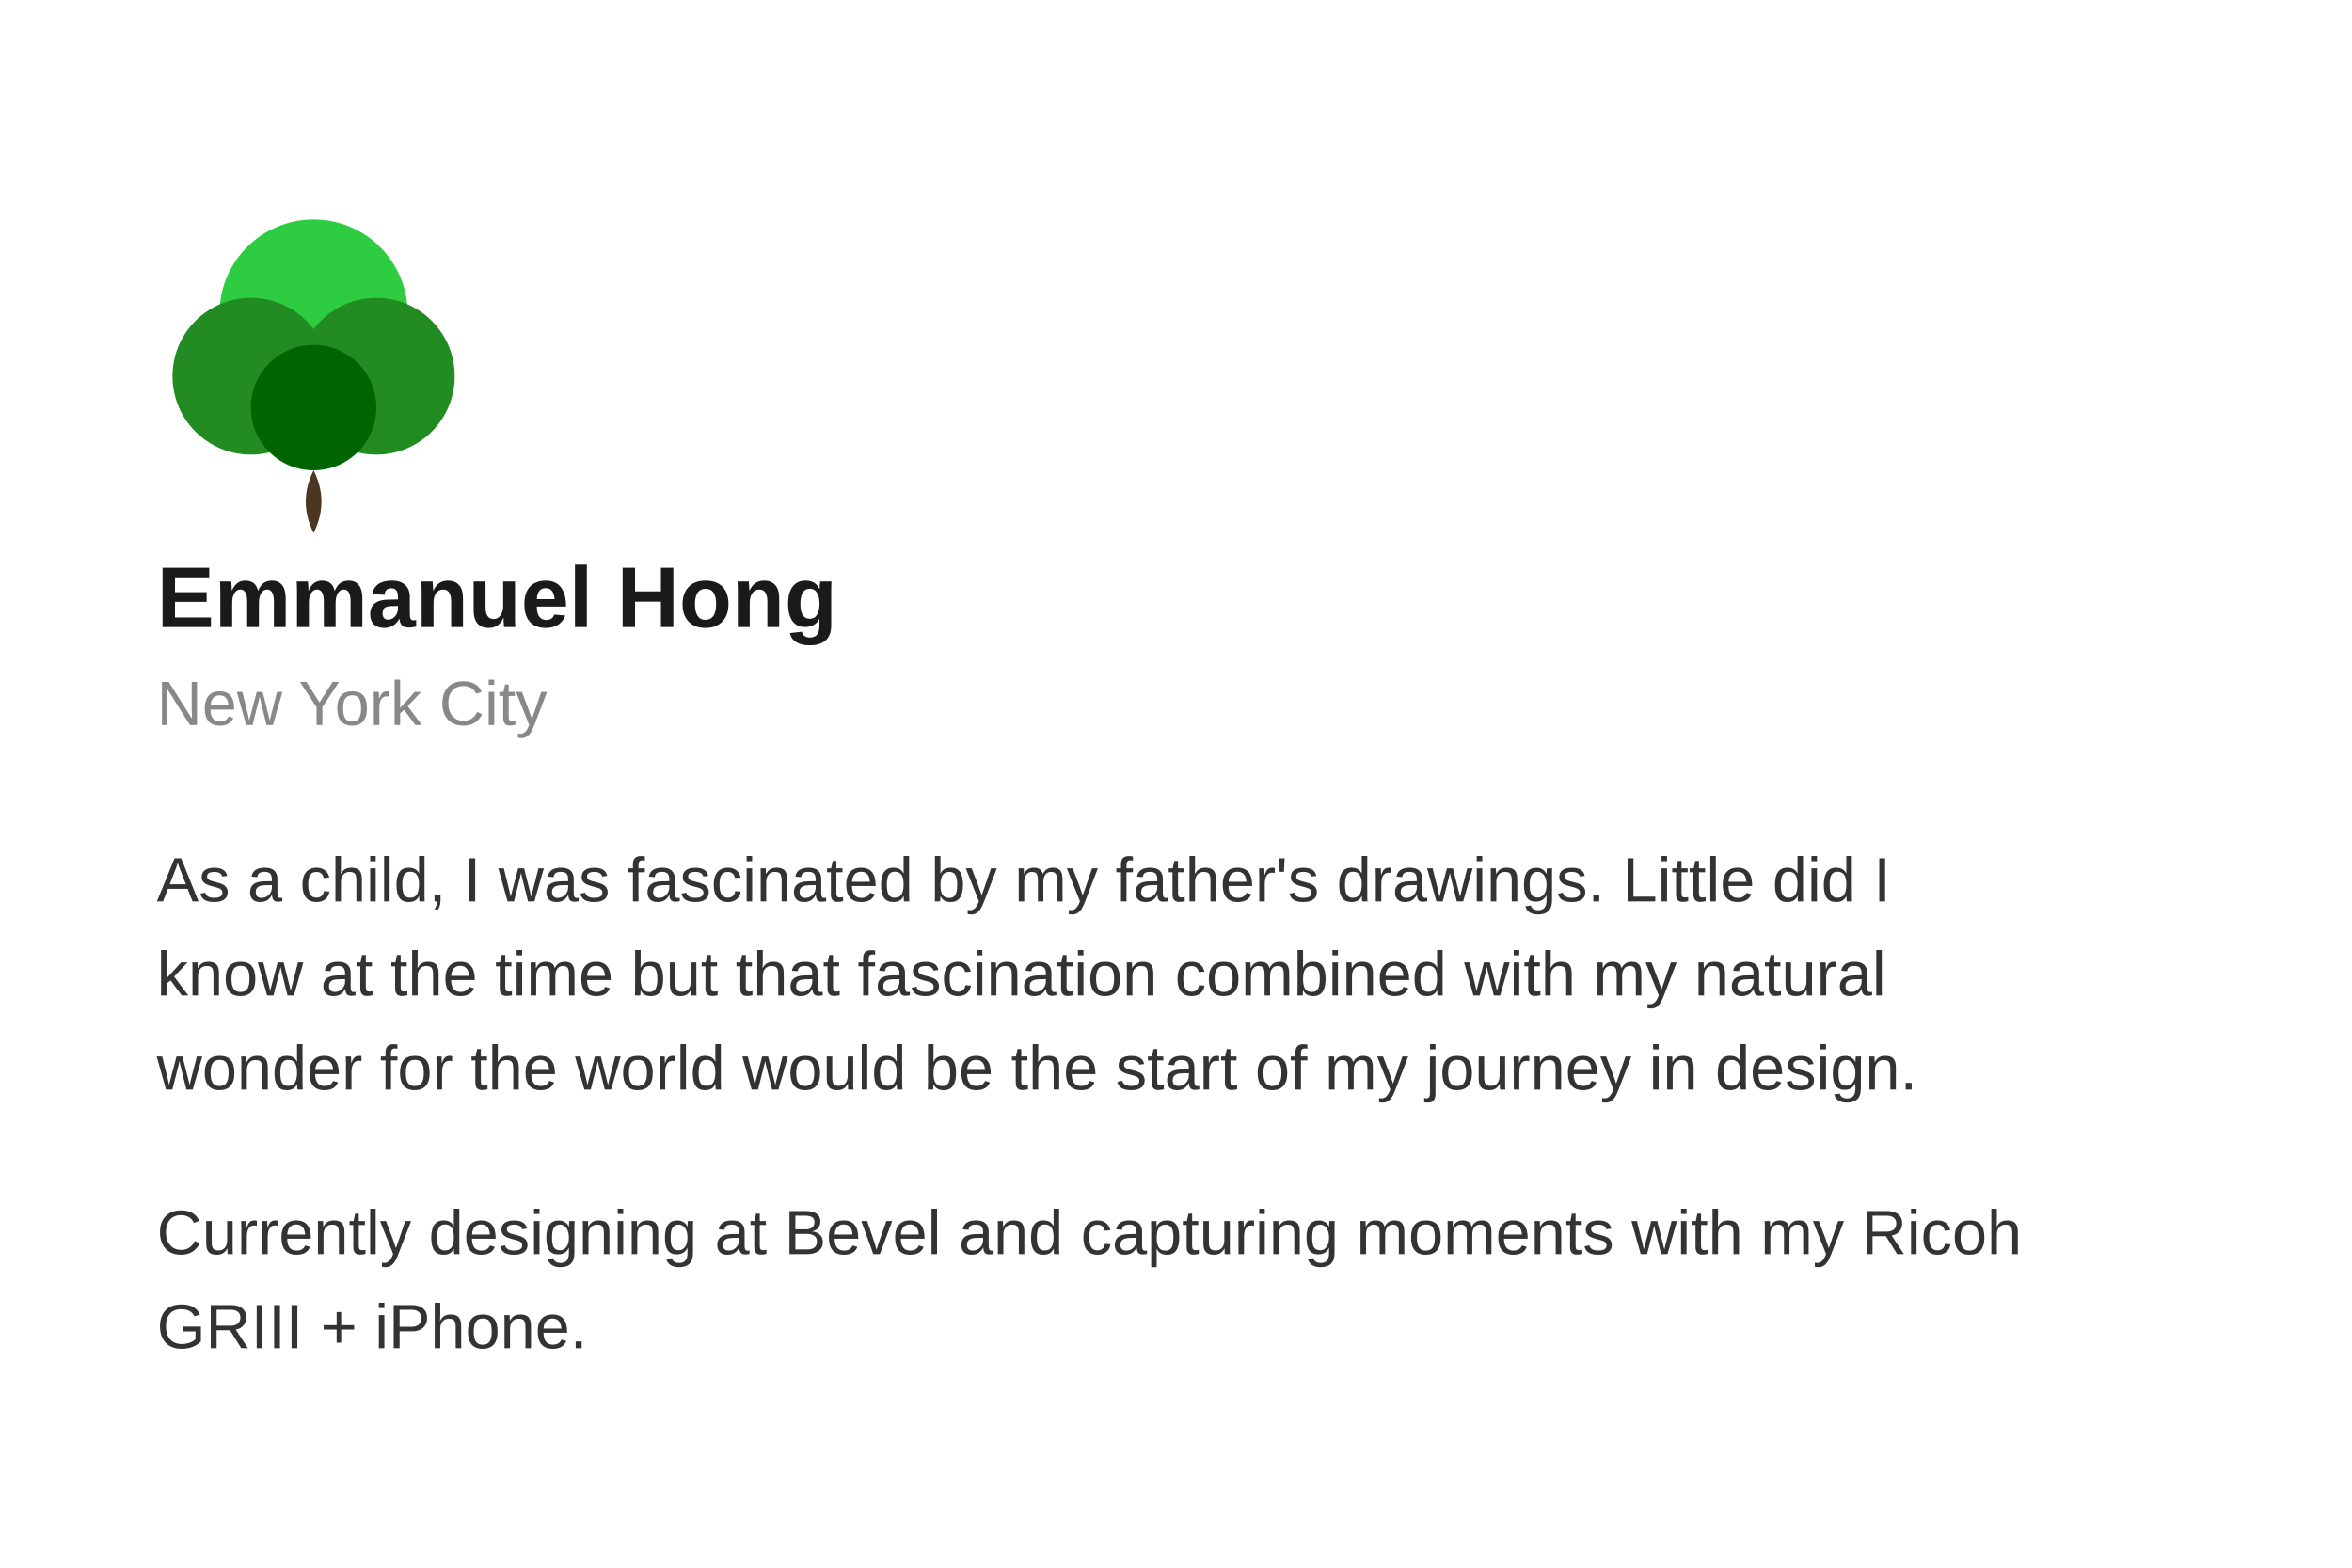
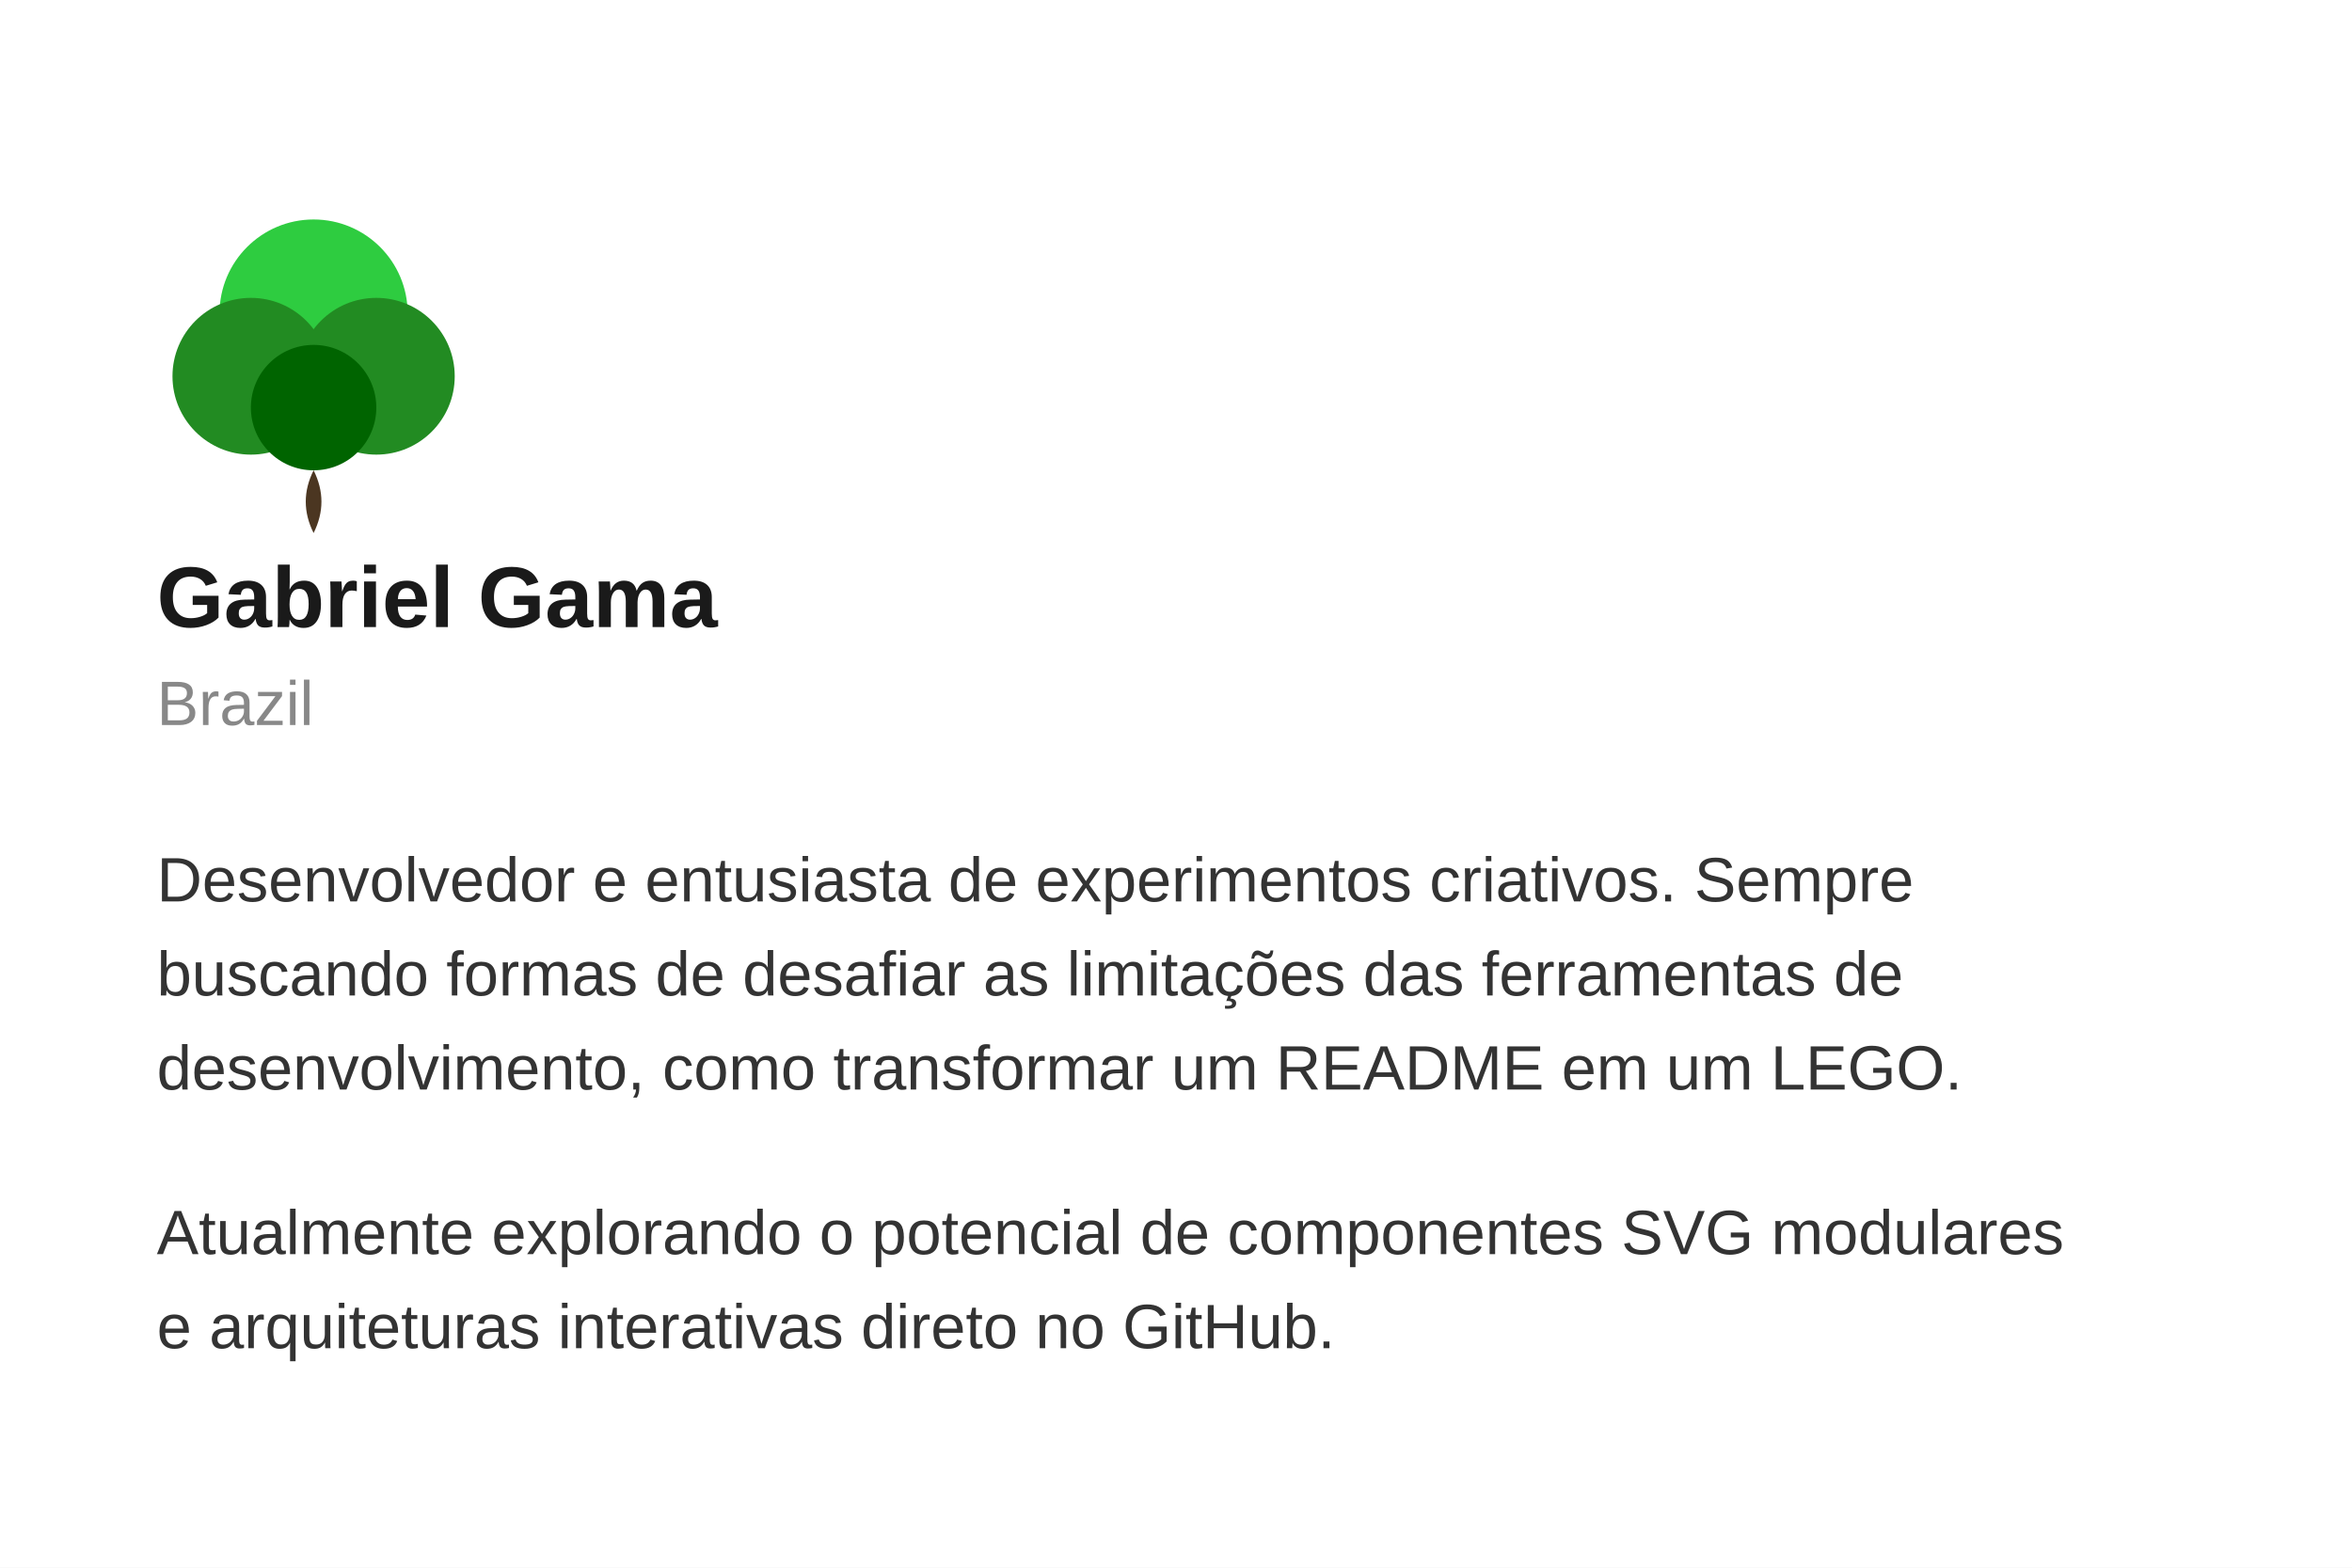
<svg xmlns="http://www.w3.org/2000/svg" width="600" height="400" viewBox="0 0 600 400">
  <rect width="600" height="400" fill="white" />
  <g transform="translate(40, 40) scale(0.8)">
    <path d="M50 100 Q55 110 50 120 Q45 110 50 100" fill="#4B3621" />
    <circle cx="50" cy="50" r="30" fill="#2ECC40" />
    <circle cx="30" cy="70" r="25" fill="#228B22" />
    <circle cx="70" cy="70" r="25" fill="#228B22" />
    <circle cx="50" cy="80" r="20" fill="#006400" />
  </g>
-   <text x="40" y="160" font-family="Arial, sans-serif" font-size="22" font-weight="bold" fill="#1A1A1A">Emmanuel Hong</text>
-   <text x="40" y="185" font-family="Arial, sans-serif" font-size="16" fill="#888888">New York City</text>
+   <text x="40" y="160" font-family="Arial, sans-serif" font-size="22" font-weight="bold" fill="#1A1A1A">Gabriel Gama</text>
+   <text x="40" y="185" font-family="Arial, sans-serif" font-size="16" fill="#888888">Brazil</text>
  <text x="40" y="230" font-family="Arial, sans-serif" font-size="16" fill="#333333">
-     <tspan x="40" dy="0">As a child, I was fascinated by my father's drawings. Little did I</tspan>
-     <tspan x="40" dy="24">know at the time but that fascination combined with my natural</tspan>
-     <tspan x="40" dy="24">wonder for the world would be the start of my journey in design.</tspan>
+     <tspan x="40" dy="0">Desenvolvedor e entusiasta de experimentos criativos. Sempre</tspan>
+     <tspan x="40" dy="24">buscando formas de desafiar as limitações das ferramentas de</tspan>
+     <tspan x="40" dy="24">desenvolvimento, como transformar um README em um LEGO.</tspan>
  </text>
  <text x="40" y="320" font-family="Arial, sans-serif" font-size="16" fill="#333333">
-     <tspan x="40" dy="0">Currently designing at Bevel and capturing moments with my Ricoh</tspan>
-     <tspan x="40" dy="24">GRIII + iPhone.</tspan>
+     <tspan x="40" dy="0">Atualmente explorando o potencial de componentes SVG modulares</tspan>
+     <tspan x="40" dy="24">e arquiteturas interativas direto no GitHub.</tspan>
  </text>
</svg>
